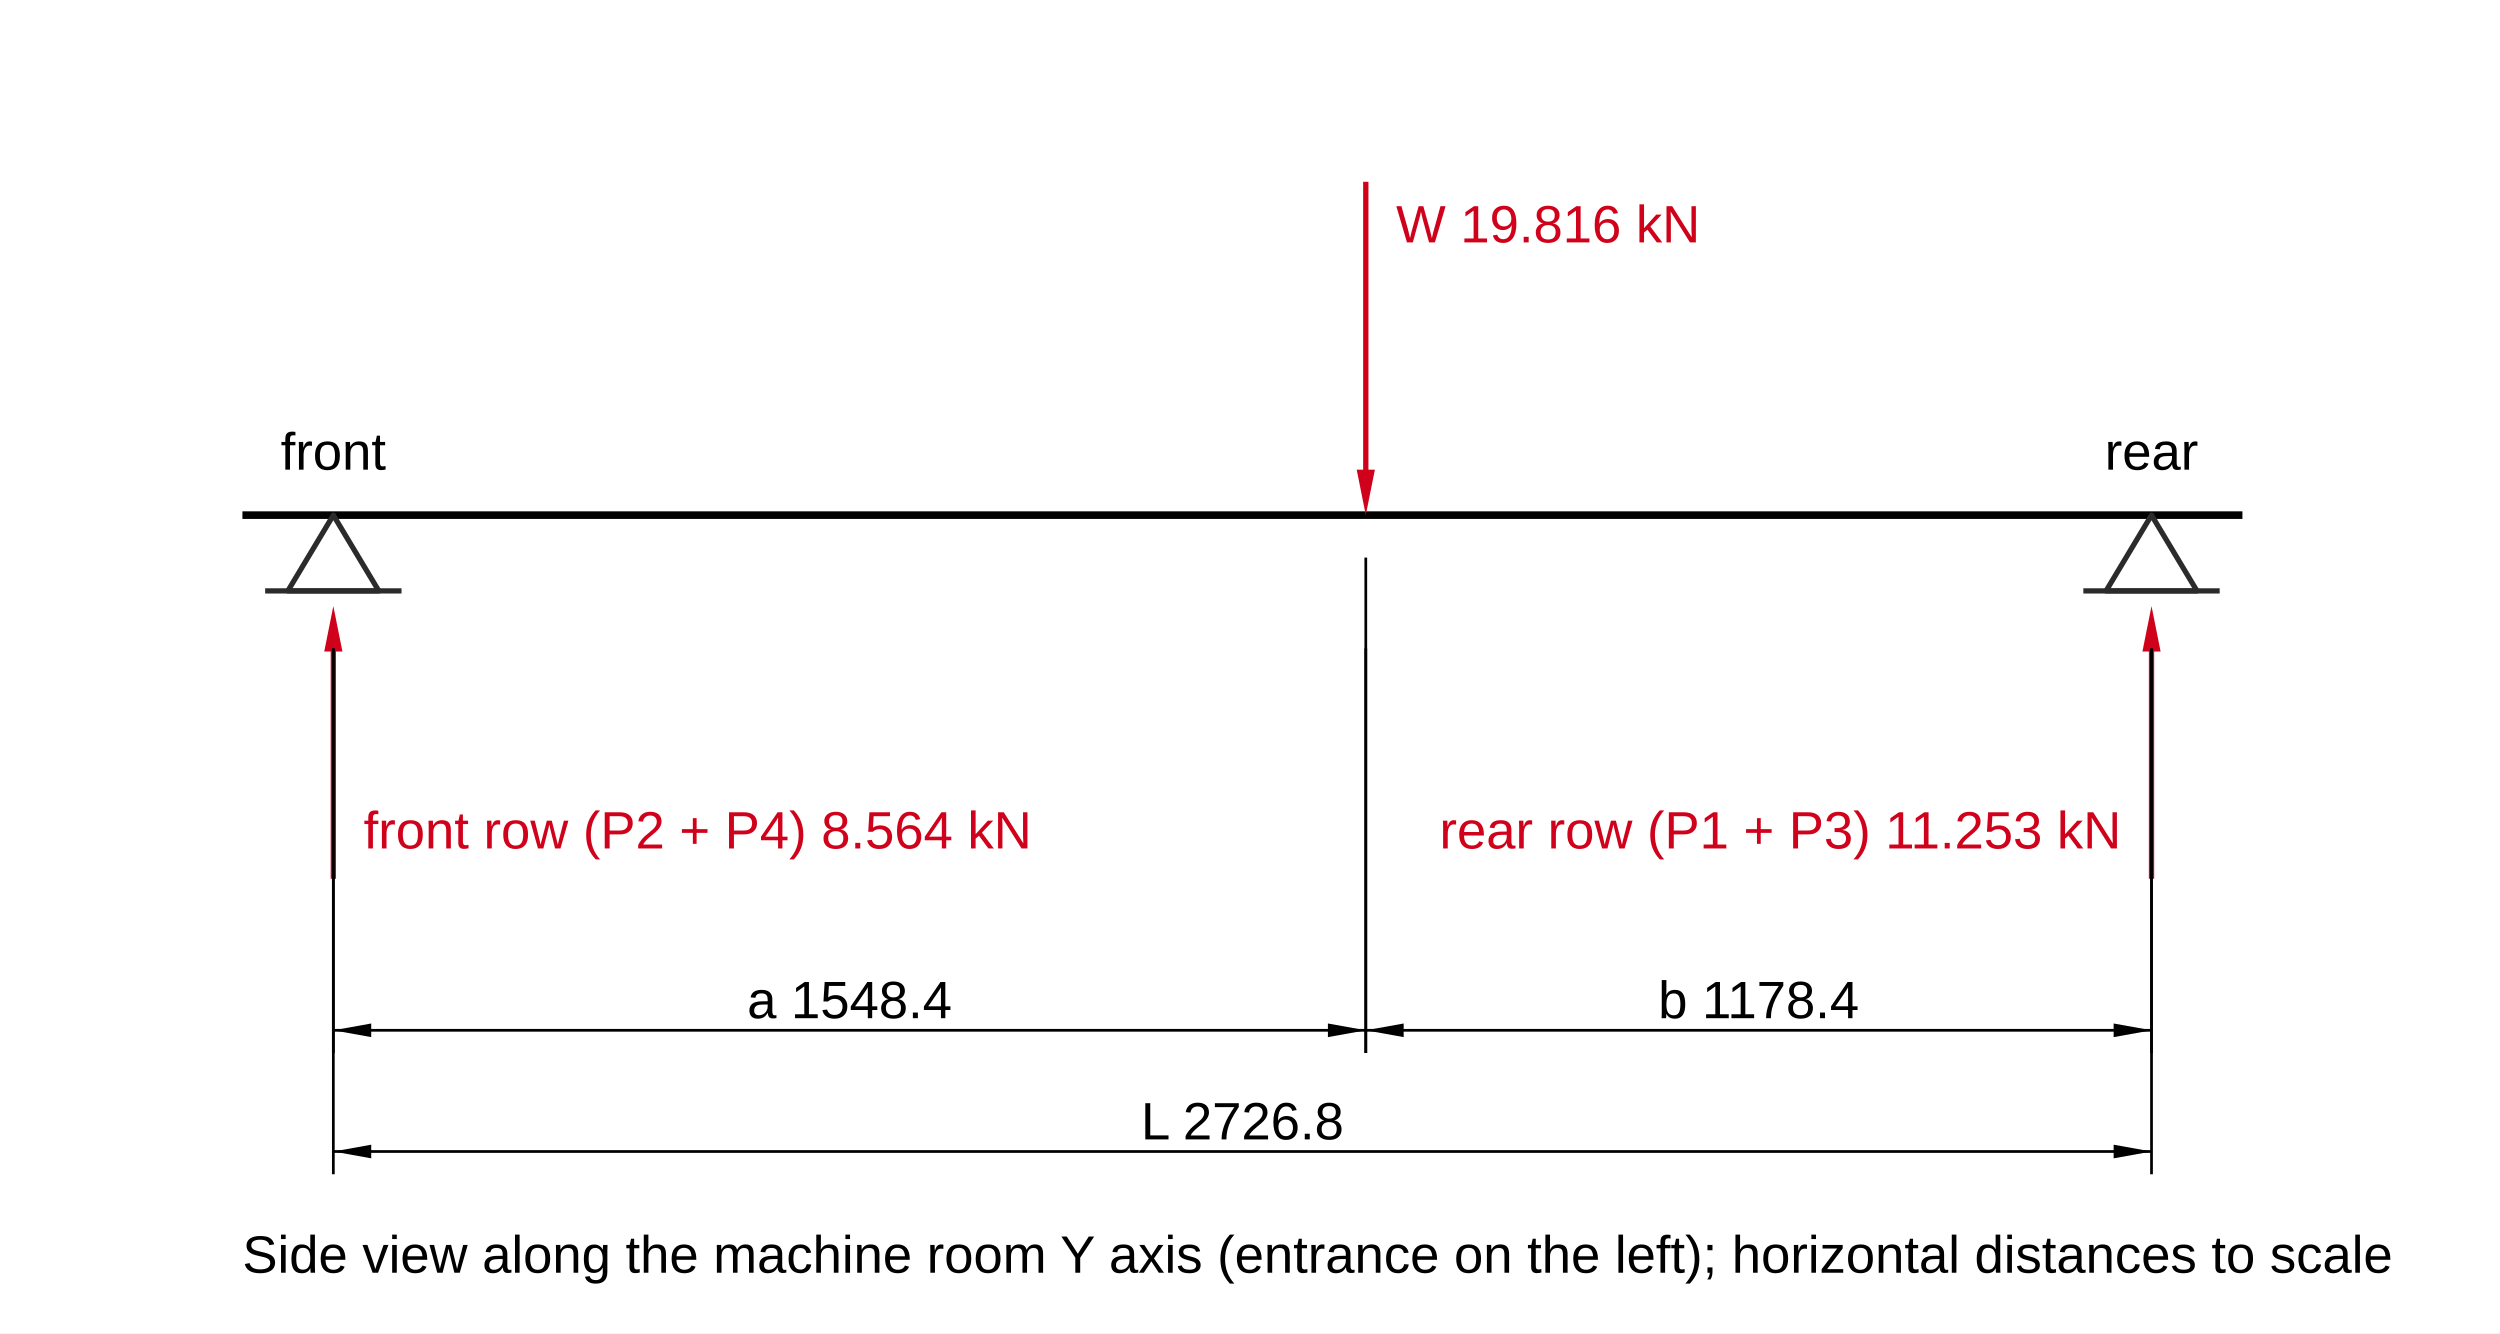
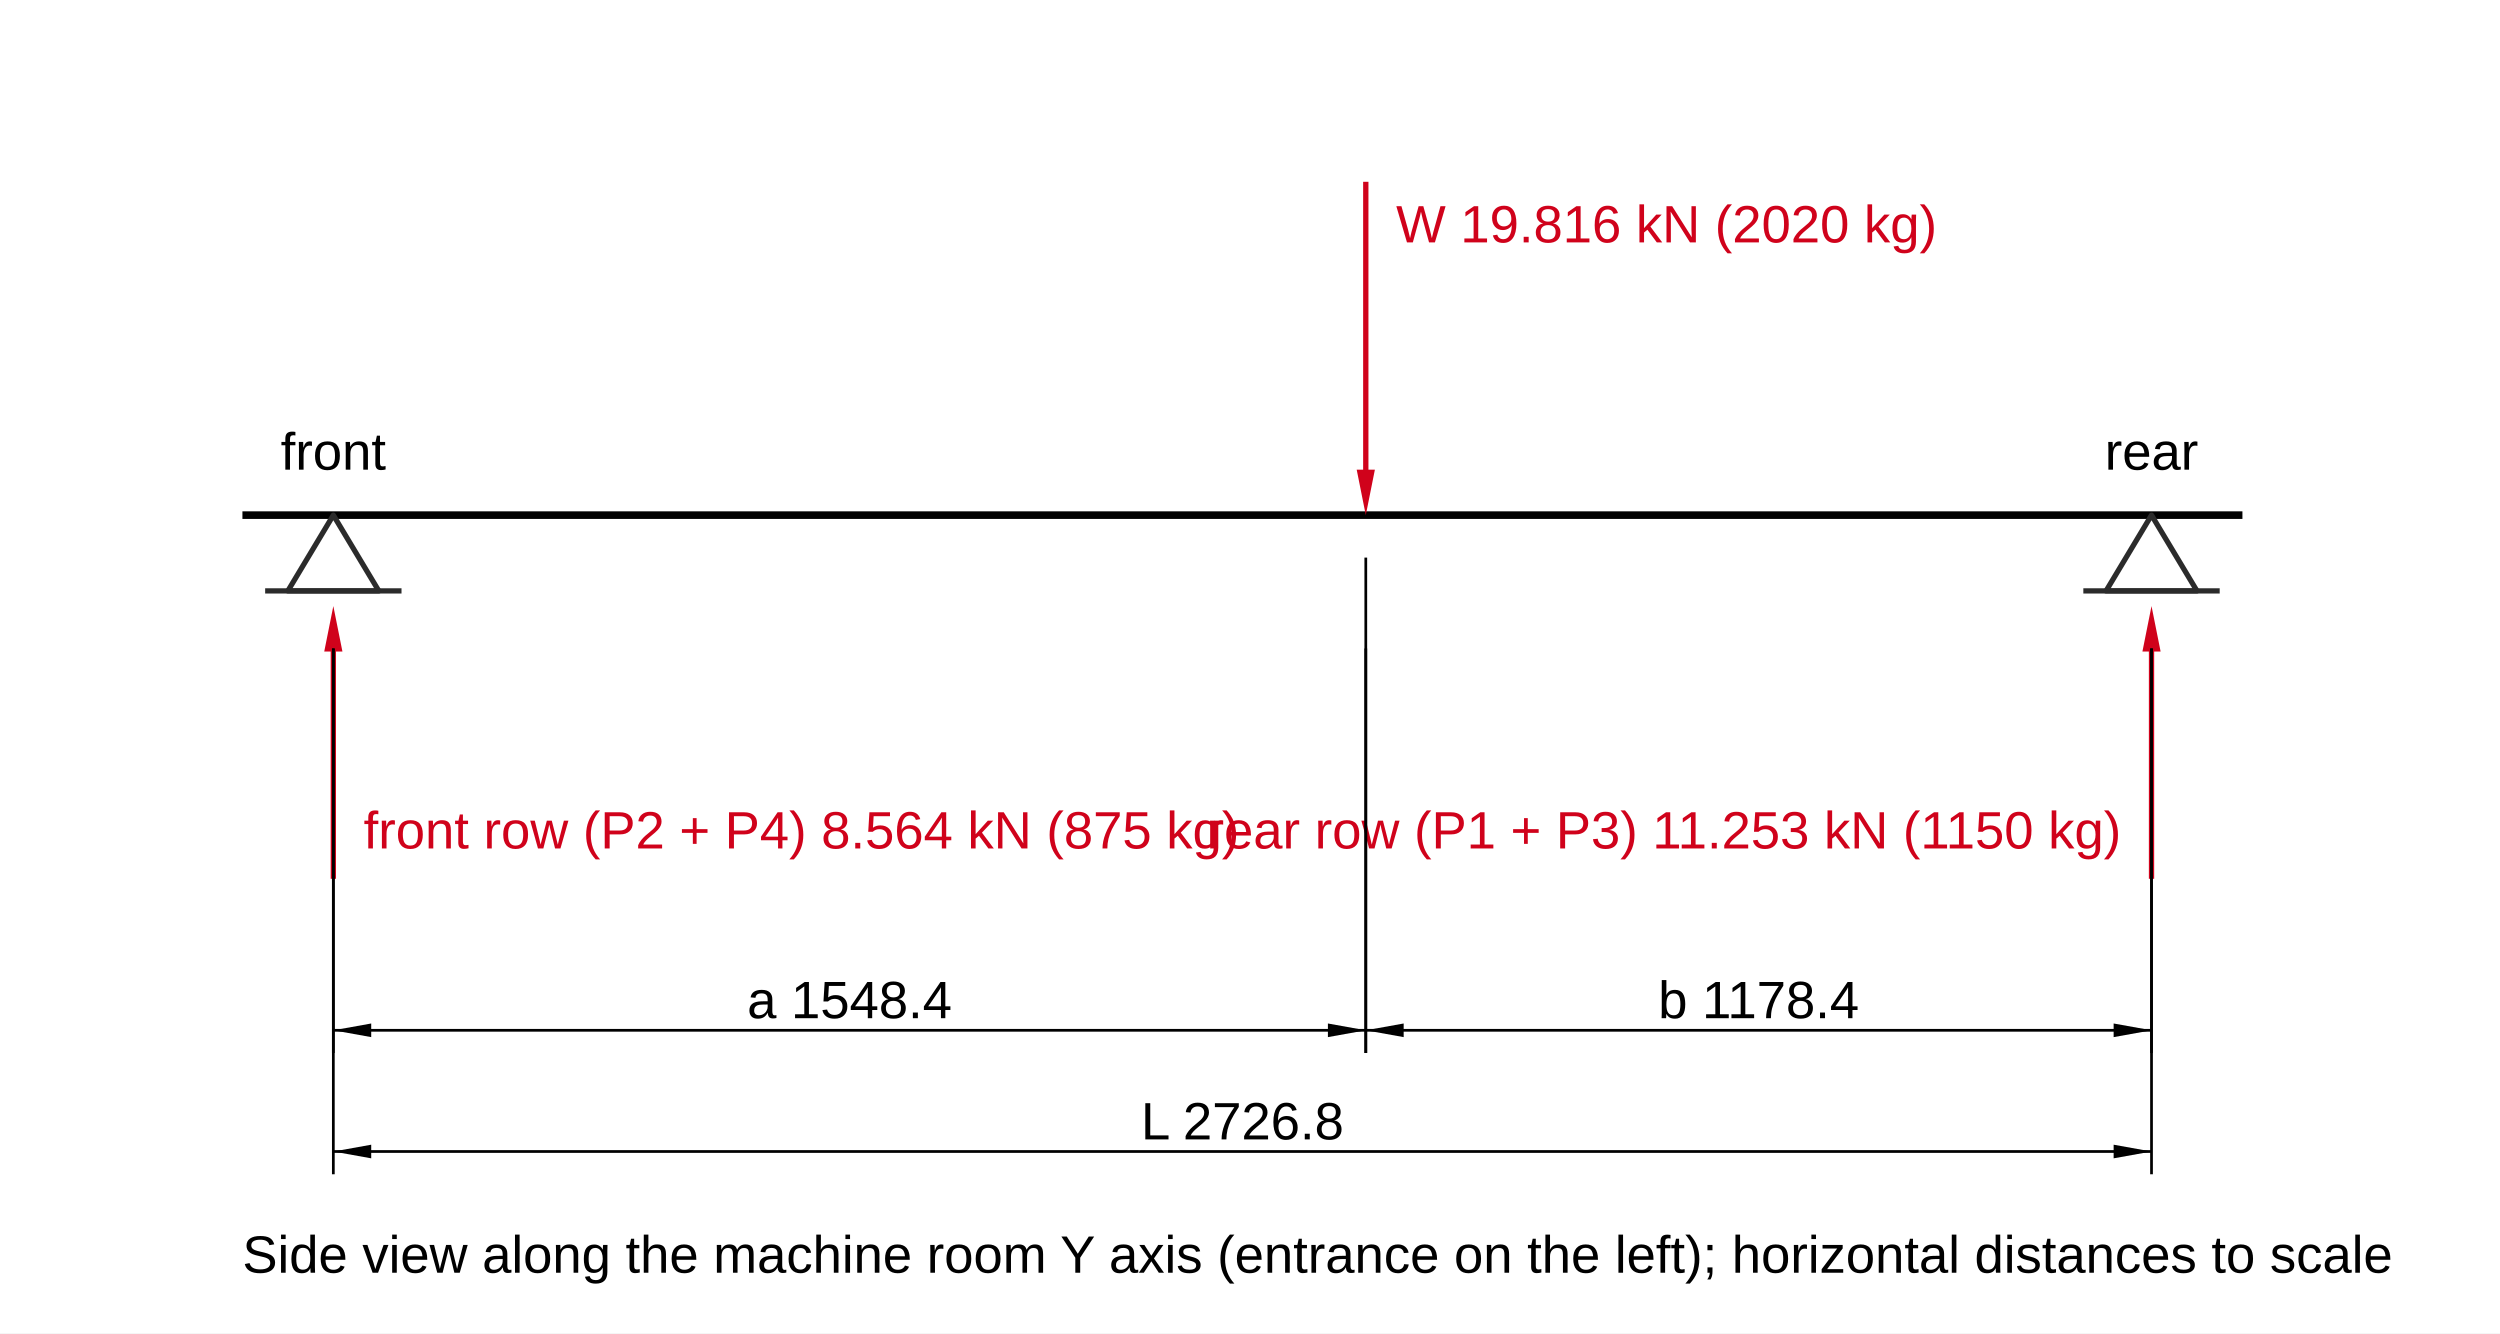
<svg xmlns="http://www.w3.org/2000/svg" version="1.1" width="165mm" height="88mm" viewBox="0 0 1650 880" data-figure="F3">
  <rect x="0" y="0" width="1650" height="880" fill="#FFFFFF" />
  <polyline data-tag="beam" points="160,340 1480,340" fill="none" stroke="#000000" stroke-width="5" stroke-linejoin="round" stroke-linecap="butt" />
  <polygon points="220,340 190,390 250,390" fill="none" stroke="#2B2B2B" stroke-width="3.5" stroke-linejoin="round" stroke-linecap="butt" />
  <polyline points="175,390 265,390" fill="none" stroke="#2B2B2B" stroke-width="3.5" stroke-linejoin="round" stroke-linecap="butt" />
  <polygon points="1420,340 1390,390 1450,390" fill="none" stroke="#2B2B2B" stroke-width="3.5" stroke-linejoin="round" stroke-linecap="butt" />
  <polyline points="1375,390 1465,390" fill="none" stroke="#2B2B2B" stroke-width="3.5" stroke-linejoin="round" stroke-linecap="butt" />
  <polyline data-tag="load-W" data-value="19.816" points="901.42,120 901.42,320" fill="none" stroke="#D0021B" stroke-width="3.5" stroke-linejoin="round" stroke-linecap="butt" />
  <polygon points="901.42,340 895.42,310 907.42,310" fill="#D0021B" stroke="none" />
-   <text data-tag="load-W-text" data-value="19.816" x="921.42" y="160" font-family="ISOCPEUR, 'Arial Narrow', Arial, sans-serif" font-size="34.72" text-anchor="start" fill="#D0021B">W 19.816 kN</text>
+   <text data-tag="load-W-text" data-value="19.816" x="921.42" y="160" font-family="ISOCPEUR, 'Arial Narrow', Arial, sans-serif" font-size="34.72" text-anchor="start" fill="#D0021B">W 19.816 kN (2020 kg)</text>
  <polyline data-tag="reaction-front" data-value="8.564" points="220,580 220,420" fill="none" stroke="#D0021B" stroke-width="3.5" stroke-linejoin="round" stroke-linecap="butt" />
  <polygon points="220,400 226,430 214,430" fill="#D0021B" stroke="none" />
-   <text data-tag="reaction-front-text" data-value="8.564" x="240" y="560" font-family="ISOCPEUR, 'Arial Narrow', Arial, sans-serif" font-size="34.72" text-anchor="start" fill="#D0021B">front row (P2 + P4) 8.564 kN</text>
+   <text data-tag="reaction-front-text" data-value="8.564" x="240" y="560" font-family="ISOCPEUR, 'Arial Narrow', Arial, sans-serif" font-size="34.72" text-anchor="start" fill="#D0021B">front row (P2 + P4) 8.564 kN (875 kg)</text>
  <polyline data-tag="reaction-rear" data-value="11.253" points="1420,580 1420,420" fill="none" stroke="#D0021B" stroke-width="3.5" stroke-linejoin="round" stroke-linecap="butt" />
  <polygon points="1420,400 1426,430 1414,430" fill="#D0021B" stroke="none" />
-   <text data-tag="reaction-rear-text" data-value="11.253" x="1400" y="560" font-family="ISOCPEUR, 'Arial Narrow', Arial, sans-serif" font-size="34.72" text-anchor="end" fill="#D0021B">rear row (P1 + P3) 11.253 kN</text>
+   <text data-tag="reaction-rear-text" data-value="11.253" x="1400" y="560" font-family="ISOCPEUR, 'Arial Narrow', Arial, sans-serif" font-size="34.72" text-anchor="end" fill="#D0021B">rear row (P1 + P3) 11.253 kN (1150 kg)</text>
  <text x="220" y="310" font-family="ISOCPEUR, 'Arial Narrow', Arial, sans-serif" font-size="34.72" text-anchor="middle" fill="#000000">front</text>
  <text x="1420" y="310" font-family="ISOCPEUR, 'Arial Narrow', Arial, sans-serif" font-size="34.72" text-anchor="middle" fill="#000000">rear</text>
  <polyline data-tag="dim-a-ext" points="220,428 220,695" fill="none" stroke="#000000" stroke-width="1.8" stroke-linejoin="round" stroke-linecap="butt" />
  <polyline data-tag="dim-a-ext" points="901.42,428 901.42,695" fill="none" stroke="#000000" stroke-width="1.8" stroke-linejoin="round" stroke-linecap="butt" />
  <polyline data-tag="dim-a" data-value="1548.4" points="220,680 901.42,680" fill="none" stroke="#000000" stroke-width="1.8" stroke-linejoin="round" stroke-linecap="butt" />
  <polygon points="220,680 245,675.5 245,684.5" fill="#000000" stroke="none" />
  <polygon points="901.42,680 876.42,684.5 876.42,675.5" fill="#000000" stroke="none" />
  <text data-tag="dim-a-text" data-value="1548.4" x="560.71" y="672" font-family="ISOCPEUR, 'Arial Narrow', Arial, sans-serif" font-size="34.72" text-anchor="middle" fill="#000000">a 1548.4</text>
  <polyline data-tag="dim-b-ext" points="901.42,368 901.42,695" fill="none" stroke="#000000" stroke-width="1.8" stroke-linejoin="round" stroke-linecap="butt" />
  <polyline data-tag="dim-b-ext" points="1420,428 1420,695" fill="none" stroke="#000000" stroke-width="1.8" stroke-linejoin="round" stroke-linecap="butt" />
  <polyline data-tag="dim-b" data-value="1178.4" points="901.42,680 1420,680" fill="none" stroke="#000000" stroke-width="1.8" stroke-linejoin="round" stroke-linecap="butt" />
  <polygon points="901.42,680 926.42,675.5 926.42,684.5" fill="#000000" stroke="none" />
  <polygon points="1420,680 1395,684.5 1395,675.5" fill="#000000" stroke="none" />
  <text data-tag="dim-b-text" data-value="1178.4" x="1160.71" y="672" font-family="ISOCPEUR, 'Arial Narrow', Arial, sans-serif" font-size="34.72" text-anchor="middle" fill="#000000">b 1178.4</text>
  <polyline data-tag="dim-L-ext" points="220,428 220,775" fill="none" stroke="#000000" stroke-width="1.8" stroke-linejoin="round" stroke-linecap="butt" />
  <polyline data-tag="dim-L-ext" points="1420,428 1420,775" fill="none" stroke="#000000" stroke-width="1.8" stroke-linejoin="round" stroke-linecap="butt" />
  <polyline data-tag="dim-L" data-value="2726.8" points="220,760 1420,760" fill="none" stroke="#000000" stroke-width="1.8" stroke-linejoin="round" stroke-linecap="butt" />
  <polygon points="220,760 245,755.5 245,764.5" fill="#000000" stroke="none" />
  <polygon points="1420,760 1395,764.5 1395,755.5" fill="#000000" stroke="none" />
  <text data-tag="dim-L-text" data-value="2726.8" x="820" y="752" font-family="ISOCPEUR, 'Arial Narrow', Arial, sans-serif" font-size="34.72" text-anchor="middle" fill="#000000">L 2726.8</text>
  <text x="160" y="840" font-family="ISOCPEUR, 'Arial Narrow', Arial, sans-serif" font-size="34.72" text-anchor="start" fill="#000000">Side view along the machine room Y axis (entrance on the left); horizontal distances to scale</text>
</svg>
